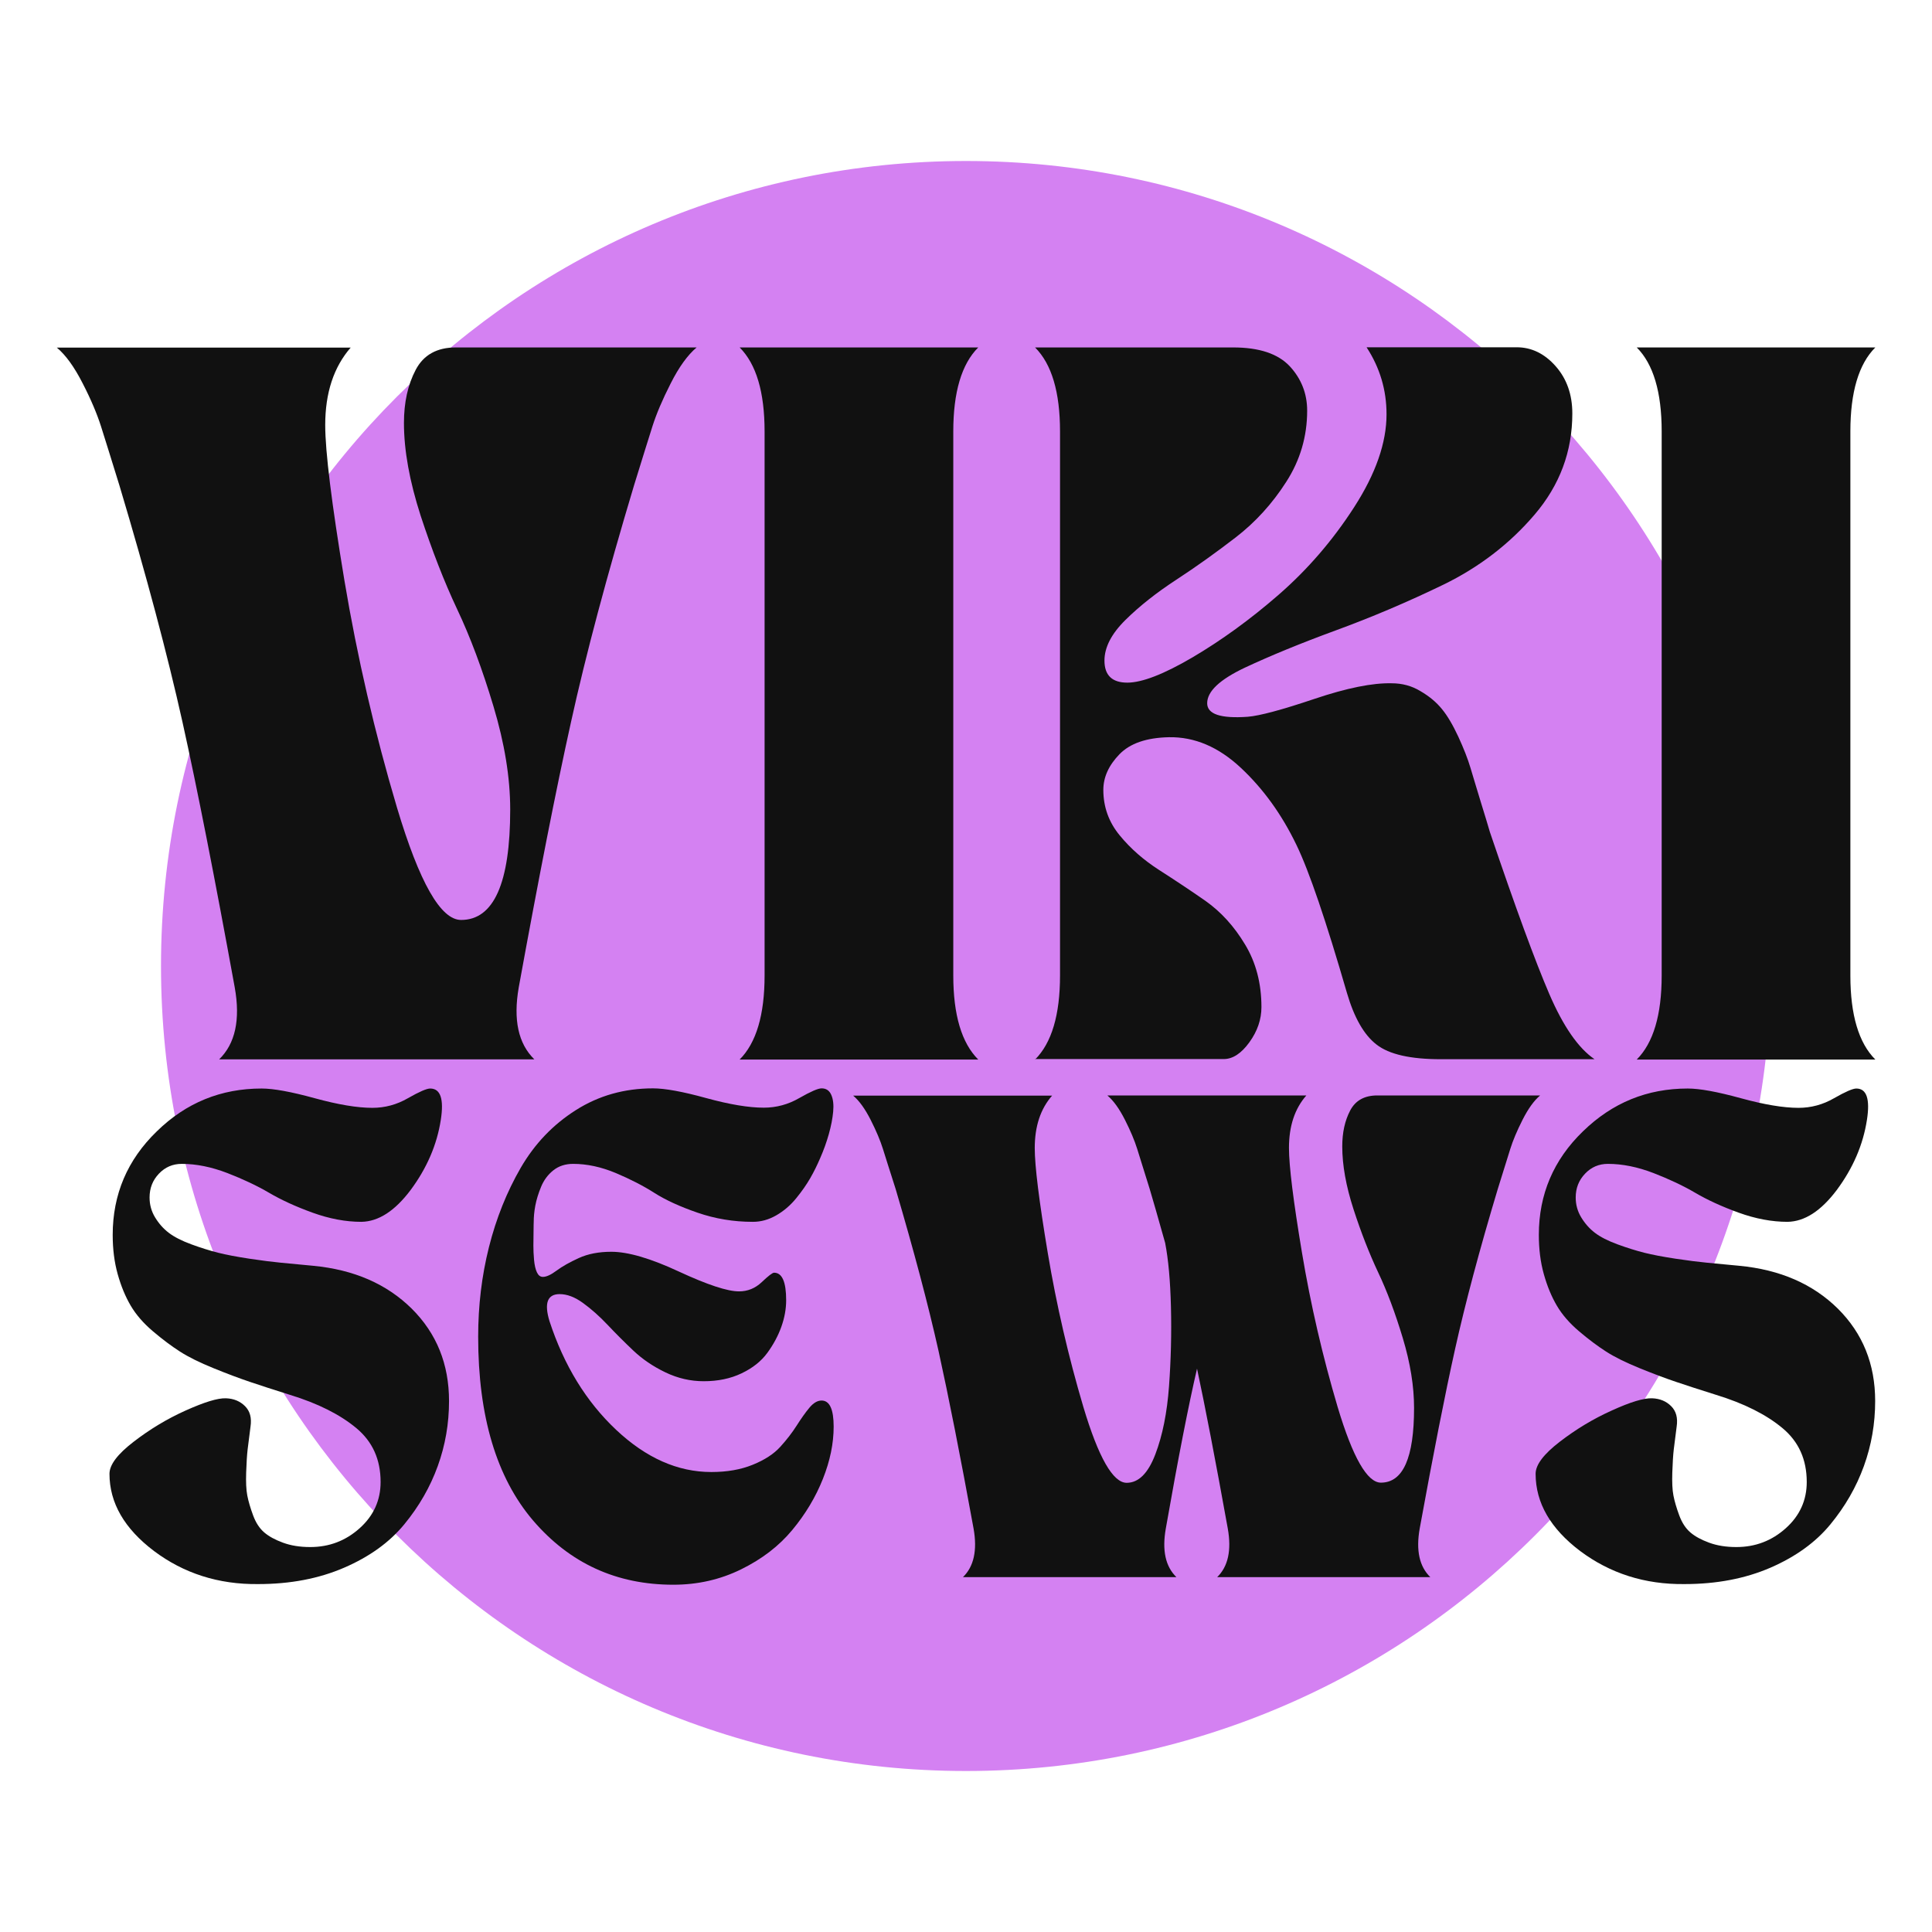
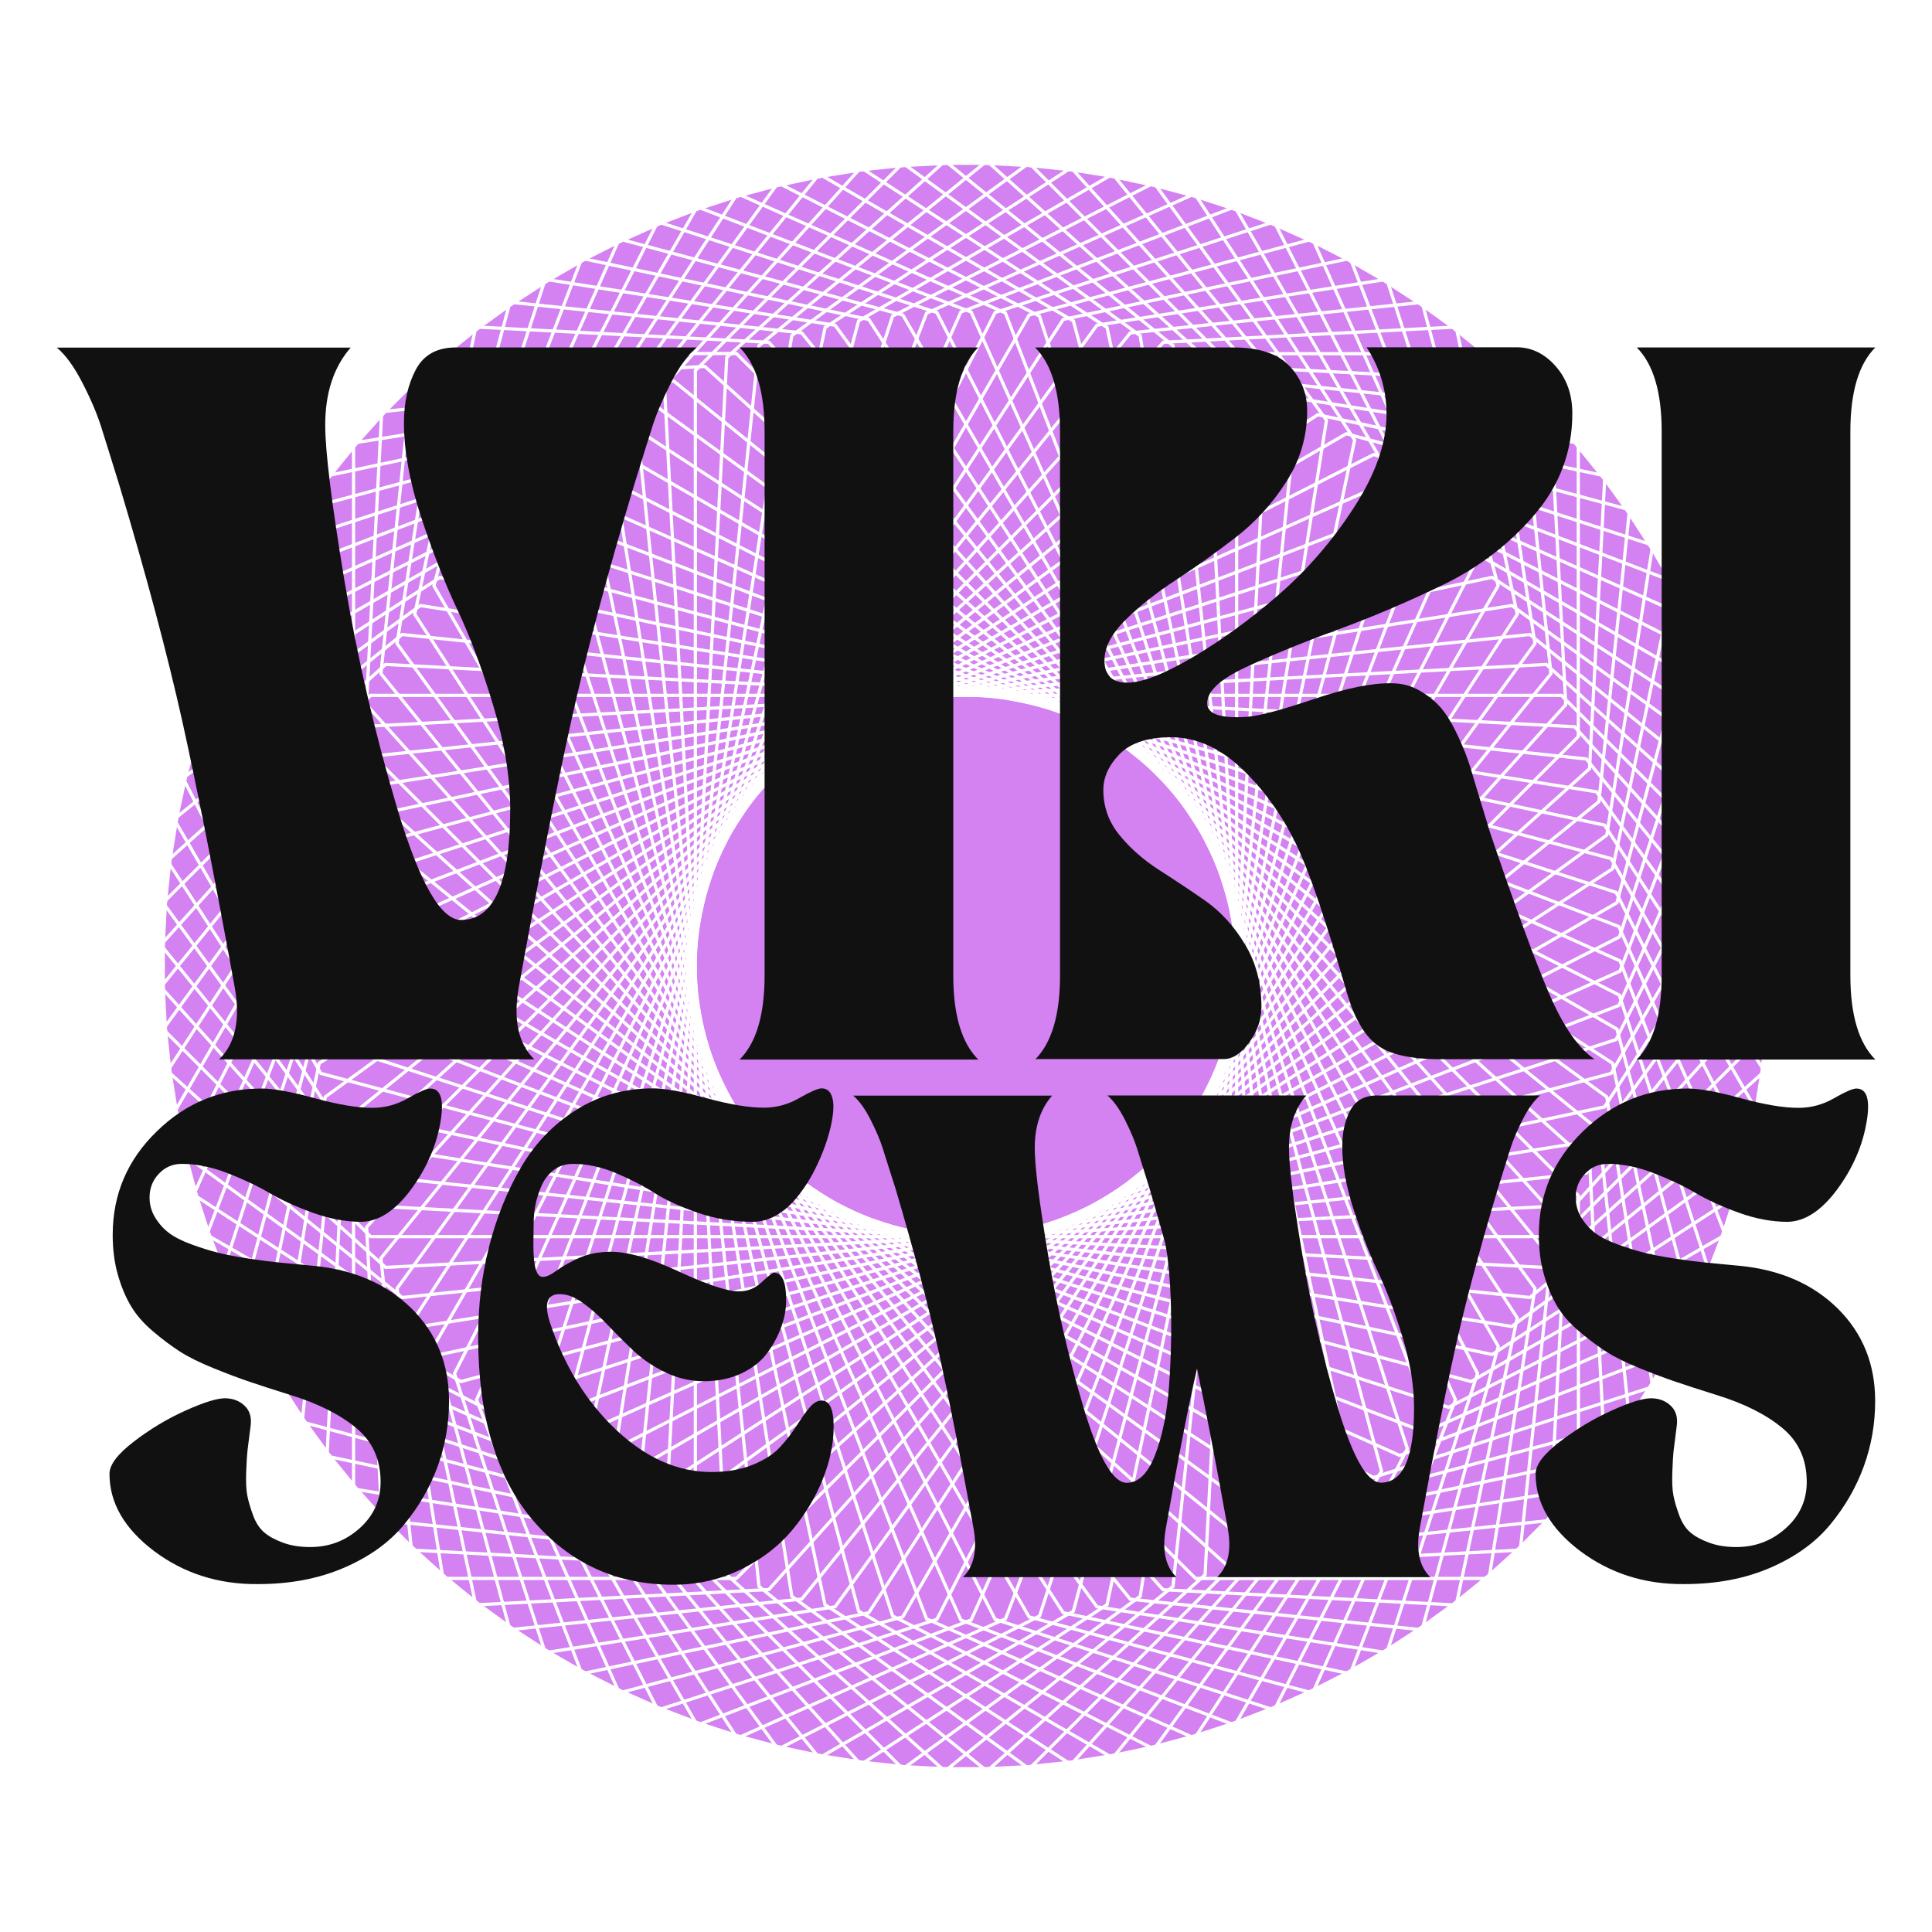
<svg xmlns="http://www.w3.org/2000/svg" version="1.1" id="Layer_1" x="0px" y="0px" viewBox="0 0 1200 1200" style="enable-background:new 0 0 1200 1200;" xml:space="preserve">
  <style type="text/css">
	.st0{fill:#FFFFFF;}
	.st1{fill:#D481F2;}
- 	.st2{fill:#111111;}
+ 	.st2{fill:none;stroke:#FFFFFF;stroke-width:2;stroke-miterlimit:10;}
+ 	.st3{fill:#111111;}
</style>
  <rect class="st0" width="1200" height="1200" />
-   <path class="st1" d="M600,1100L600,1100c-276.1,0-500-223.9-500-500v0c0-276.1,223.9-500,500-500h0c276.1,0,500,223.9,500,500v0  C1100,876.1,876.1,1100,600,1100z" />
+   <path class="st1" d="M600,1100L600,1100c-276.1,0-500-223.9-500-500l0,0c0-276.1,223.9-500,500-500l0,0c276.1,0,500,223.9,500,500  l0,0C1100,876.1,876.1,1100,600,1100z" />
  <g>
    <g>
-       <path class="st2" d="M217.9,215.8C207.3,227.9,202,244,202,264c0,16.5,4,48.7,11.9,96.4c8,47.8,18.9,94.9,32.7,141.3    c13.9,46.4,27.1,69.7,39.8,69.7c20.3,0,30.5-22.9,30.5-68.6c0-19.8-3.5-41.1-10.4-64.1c-6.9-23-14.4-43.1-22.6-60.4    c-8.1-17.2-15.6-36.6-22.6-57.9c-6.9-21.4-10.4-40.6-10.4-57.7c0-12.7,2.4-23.7,7.3-33c4.9-9.3,13.2-13.9,25-13.9h149.5    c-5.6,4.7-11,12.2-16.1,22.3c-5.2,10.2-8.9,19-11.3,26.5c-2.4,7.5-6.2,19.8-11.5,36.9c-16.8,56-29.9,105-39.1,146.8    c-9.3,41.9-20.1,96.9-32.5,165c-3.5,20.1-0.3,34.9,9.7,44.7H136.1c10-9.7,13.3-24.6,9.7-44.7c-12.4-68.1-23.2-123.1-32.5-165    C104,406.6,91,357.7,74.2,301.6c-5.3-17.1-9.1-29.4-11.5-36.9c-2.4-7.5-6.1-16.4-11.3-26.5c-5.2-10.2-10.5-17.6-16.1-22.3H217.9z" />
-       <path class="st2" d="M474.9,605.9V268c0-24.5-5.2-41.9-15.5-52.2h148.2c-10.3,10.3-15.5,27.7-15.5,52.2v337.9    c0,24.5,5.2,41.9,15.5,52.2H459.4C469.7,647.8,474.9,630.4,474.9,605.9z" />
-       <path class="st2" d="M642.9,658.1c10.3-10.3,15.5-27.7,15.5-52.2V268c0-24.5-5.2-41.9-15.5-52.2h123c16.2,0,27.9,3.9,35.2,11.7    c7.2,7.8,10.8,17,10.8,27.6c0,15.9-4.3,30.7-13,44.2c-8.7,13.6-19.2,25.1-31.4,34.5c-12.2,9.4-24.5,18.2-36.9,26.3    c-12.4,8.1-22.9,16.4-31.6,25c-8.7,8.6-13,17-13,25.2c0,9.1,4.7,13.7,14.2,13.7c9.1,0,22.6-5.2,40.5-15.7    c17.8-10.5,35.7-23.4,53.5-38.9c17.8-15.5,33.5-33.6,46.9-54.4c13.4-20.8,20.1-40,20.1-57.7c0-15-4.1-28.9-12.4-41.6h93.3    c9.1,0,17.2,3.9,24.1,11.7c6.9,7.8,10.4,17.6,10.4,29.4c0,23.6-7.8,44.5-23.4,62.8c-15.6,18.3-34.6,32.8-56.8,43.6    c-22.3,10.8-44.5,20.2-66.6,28.3c-22.1,8.1-41,15.9-56.6,23.2c-15.6,7.4-23.4,14.7-23.4,22.1c0,6.8,8.4,9.6,25.2,8.4    c7.4-0.6,21.2-4.3,41.4-11.1c20.2-6.8,36.2-10,48-9.7c6.5,0,12.5,1.6,17.9,4.9c5.5,3.2,9.9,6.9,13.3,11.1    c3.4,4.1,6.8,9.9,10.2,17.2c3.4,7.4,5.9,13.8,7.5,19.2c1.6,5.5,3.8,12.5,6.4,21.2c2.7,8.7,4.6,15,5.7,18.8    c15.9,46.9,28.2,80.4,36.9,100.6c8.7,20.2,18.1,33.7,28.1,40.5H895c-18.9,0-32.2-3-40-9.1c-7.8-6-13.9-16.7-18.4-32.1    c-13-44.8-23.4-75.5-31.4-92c-9.1-18.9-20.6-34.8-34.5-47.8c-13.9-13-28.8-19.3-44.7-19c-13.9,0.3-24.1,3.8-30.7,10.6    c-6.6,6.8-10,14.2-10,22.1c0,10.6,3.4,20.1,10.2,28.3c6.8,8.3,15,15.4,24.5,21.5s19.2,12.5,28.8,19.2c9.6,6.8,17.8,15.8,24.5,27    c6.8,11.2,10.2,24.2,10.2,38.9c0,7.7-2.5,15-7.5,21.9c-5,6.9-10.3,10.4-15.9,10.4H642.9z" />
-       <path class="st2" d="M1032.1,605.9V268c0-24.5-5.2-41.9-15.5-52.2h148.2c-10.3,10.3-15.5,27.7-15.5,52.2v337.9    c0,24.5,5.2,41.9,15.5,52.2h-148.2C1026.9,647.8,1032.1,630.4,1032.1,605.9z" />
+       <g>
+         <path class="st2" d="M639.3,1098.6h-78.6c-50.3-50.3-78.5-78.5-128.8-128.8V230.2c50.3-50.3,78.5-78.5,128.8-128.8h78.6     c50.3,50.3,78.5,78.5,128.8,128.8v739.6C717.8,1020.1,689.6,1048.3,639.3,1098.6z" />
+         <path class="st2" d="M101.4,639.3v-78.6c50.3-50.3,78.5-78.5,128.8-128.8h739.6c50.3,50.3,78.5,78.5,128.8,128.8v78.6     c-50.3,50.3-78.5,78.5-128.8,128.8H230.2C179.9,717.8,151.7,689.6,101.4,639.3z" />
+       </g>
+       <g>
+         <path class="st2" d="M716.8,1086.3l-77.6,12.3c-57.6-41.8-89.8-65.3-147.4-107.1L376.1,261.1c41.8-57.6,65.3-89.8,107.1-147.4     l77.6-12.3c57.6,41.8,89.8,65.3,147.4,107.1l115.7,730.5C782.1,996.5,758.6,1028.8,716.8,1086.3z" />
+         <path class="st2" d="M113.7,716.8l-12.3-77.6c41.8-57.6,65.3-89.8,107.1-147.4l730.5-115.7c57.6,41.8,89.8,65.3,147.4,107.1     l12.3,77.6c-41.8,57.6-65.3,89.8-107.1,147.4L261.1,823.9C203.5,782.1,171.2,758.6,113.7,716.8z" />
+       </g>
+       <g>
+         <path class="st2" d="M791.5,1062.1l-74.7,24.3c-63.4-32.3-98.9-50.4-162.4-82.7L325.8,300.3c32.3-63.4,50.4-98.9,82.7-162.4     l74.7-24.3c63.4,32.3,98.9,50.4,162.4,82.7l228.5,703.4C841.9,963.1,823.8,998.7,791.5,1062.1z" />
+         <path class="st2" d="M137.9,791.5l-24.3-74.7c32.3-63.4,50.4-98.9,82.7-162.4l703.4-228.5c63.4,32.3,98.9,50.4,162.4,82.7     l24.3,74.7c-32.3,63.4-50.4,98.9-82.7,162.4L300.3,874.2C236.9,841.9,201.3,823.8,137.9,791.5z" />
+       </g>
+       <g>
+         <path class="st2" d="M861.4,1026.4l-70,35.7c-67.7-22-105.6-34.3-173.3-56.3l-335.8-659c22-67.7,34.3-105.6,56.3-173.3l70-35.7     c67.7,22,105.6,34.3,173.3,56.3l335.8,659C895.7,920.8,883.4,958.8,861.4,1026.4z" />
+         <path class="st2" d="M173.6,861.4l-35.7-70c22-67.7,34.3-105.6,56.3-173.3l659-335.8c67.7,22,105.6,34.3,173.3,56.3l35.7,70     c-22,67.7-34.3,105.6-56.3,173.3l-659,335.8C279.2,895.7,241.2,883.4,173.6,861.4z" />
+       </g>
+       <g>
+         <path class="st2" d="M924.9,980.3l-63.6,46.2c-70.3-11.1-109.7-17.4-180-28.5L246.6,399.7c11.1-70.3,17.4-109.7,28.5-180     l63.6-46.2c70.3,11.1,109.7,17.4,180,28.5l434.7,598.3C942.2,870.6,936,910,924.9,980.3z" />
+         <path class="st2" d="M219.7,924.9l-46.2-63.6c11.1-70.3,17.4-109.7,28.5-180l598.3-434.7c70.3,11.1,109.7,17.4,180,28.5     l46.2,63.6c-11.1,70.3-17.4,109.7-28.5,180L399.7,953.4C329.4,942.2,290,936,219.7,924.9z" />
+       </g>
+       <g>
+         <path class="st2" d="M980.4,924.8l-55.6,55.6c-71.2,0-111.1,0-182.2,0L219.6,457.4c0-71.2,0-111.1,0-182.2l55.6-55.6     c71.2,0,111.1,0,182.2,0l522.9,522.9C980.4,813.7,980.4,853.6,980.4,924.8z" />
+         <path class="st2" d="M275.2,980.4l-55.6-55.6c0-71.2,0-111.1,0-182.2l522.9-522.9c71.2,0,111.1,0,182.2,0l55.6,55.6     c0,71.2,0,111.1,0,182.2L457.4,980.4C386.3,980.4,346.4,980.4,275.2,980.4z" />
+       </g>
+       <g>
+         <path class="st2" d="M1026.5,861.3l-46.2,63.6c-70.3,11.1-109.7,17.4-180,28.5L202,518.7c-11.1-70.3-17.4-109.7-28.5-180     l46.2-63.6c70.3-11.1,109.7-17.4,180-28.5L998,681.3C1009.1,751.6,1015.4,791,1026.5,861.3z" />
+         <path class="st2" d="M338.7,1026.5l-63.6-46.2c-11.1-70.3-17.4-109.7-28.5-180L681.3,202c70.3-11.1,109.7-17.4,180-28.5     l63.6,46.2c11.1,70.3,17.4,109.7,28.5,180L518.7,998C448.4,1009.1,409,1015.4,338.7,1026.5z" />
+       </g>
+       <g>
+         <path class="st2" d="M1062.1,791.4l-35.7,70c-67.7,22-105.6,34.3-173.3,56.3l-659-335.8c-22-67.7-34.3-105.6-56.3-173.3l35.7-70     c67.7-22,105.6-34.3,173.3-56.3l659,335.8C1027.8,685.7,1040.1,723.7,1062.1,791.4z" />
+         <path class="st2" d="M408.6,1062.1l-70-35.7c-22-67.7-34.3-105.6-56.3-173.3l335.8-659c67.7-22,105.6-34.3,173.3-56.3l70,35.7     c22,67.7,34.3,105.6,56.3,173.3l-335.8,659C514.3,1027.8,476.3,1040.1,408.6,1062.1z" />
+       </g>
+       <g>
+         <path class="st2" d="M1086.4,716.7l-24.3,74.7c-63.4,32.3-98.9,50.4-162.4,82.7L196.4,645.6c-32.3-63.4-50.4-98.9-82.7-162.4     l24.3-74.7c63.4-32.3,98.9-50.4,162.4-82.7l703.4,228.5C1035.9,617.8,1054.1,653.3,1086.4,716.7z" />
+         <path class="st2" d="M483.3,1086.4l-74.7-24.3c-32.3-63.4-50.4-98.9-82.7-162.4l228.5-703.4c63.4-32.3,98.9-50.4,162.4-82.7     l74.7,24.3c32.3,63.4,50.4,98.9,82.7,162.4l-228.5,703.4C582.2,1035.9,546.7,1054.1,483.3,1086.4z" />
+       </g>
+       <g>
+         <path class="st2" d="M1098.6,639.2l-12.3,77.6c-57.6,41.8-89.8,65.3-147.4,107.1L208.5,708.2c-41.8-57.6-65.3-89.8-107.1-147.4     l12.3-77.6c57.6-41.8,89.8-65.3,147.4-107.1l730.5,115.7C1033.4,549.3,1056.8,581.6,1098.6,639.2z" />
+         <path class="st2" d="M560.8,1098.6l-77.6-12.3c-41.8-57.6-65.3-89.8-107.1-147.4l115.7-730.5c57.6-41.8,89.8-65.3,147.4-107.1     l77.6,12.3c41.8,57.6,65.3,89.8,107.1,147.4L708.2,991.5C650.7,1033.4,618.4,1056.8,560.8,1098.6z" />
+       </g>
    </g>
    <g>
-       <path class="st2" d="M95.7,963.4c-18.4-13.9-27.7-29.9-27.7-48c0-5.6,5-12.2,15-19.9c10-7.7,20.7-14.2,32.3-19.4    s19.9-7.8,25.1-7.6c4.8,0.2,8.7,1.8,11.8,4.9c3.1,3.1,4.2,7.3,3.4,12.7c-0.8,6-1.4,10.7-1.8,14.2c-0.4,3.5-0.7,8.2-0.9,14.2    c-0.2,6,0,10.8,0.7,14.4s1.9,7.7,3.6,12.3c1.7,4.6,4,8.1,6.9,10.6c2.9,2.5,6.8,4.6,11.7,6.4c4.9,1.8,10.5,2.7,16.9,2.7    c11.8,0,22-3.9,30.7-11.7c8.7-7.8,13-17.4,13-28.7c0-14-5-25.1-15.1-33.5c-10.1-8.4-23.8-15.3-41.1-20.6    c-10.2-3.2-18.5-5.9-25-8.1c-6.5-2.2-14-5-22.6-8.5c-8.6-3.5-15.5-6.9-20.8-10.3c-5.3-3.4-10.9-7.6-16.8-12.6    c-5.9-5-10.5-10.3-13.8-15.9c-3.3-5.6-6-12.1-8.1-19.6c-2.1-7.5-3.1-15.6-3.1-24.4c0-25.1,9.1-46.6,27.4-64.3    c18.2-17.8,39.9-26.6,65.1-26.6c7.4,0,18.3,2,32.9,6c14.6,4,26.5,6,35.9,6c7.8,0,15.2-2,22.1-6c7-4,11.6-6,13.8-6    c6.4,0,8.6,6.5,6.6,19.4c-2.4,15.6-8.7,30.1-18.8,43.7c-9.8,13-19.9,19.5-30.5,19.7c-9.8,0-19.9-1.9-30.4-5.7    c-10.5-3.8-19.4-7.9-26.9-12.3c-7.5-4.4-16.2-8.5-26-12.3c-9.9-3.8-19.3-5.7-28.3-5.7c-5.6,0-10.3,2-14.2,6.1    c-3.9,4.1-5.8,9-5.8,14.8c0,4.4,1.1,8.5,3.4,12.3c2.3,3.8,5.1,7,8.5,9.6c3.4,2.6,8.1,5,14.1,7.2c6,2.2,11.5,3.9,16.6,5.2    s11.6,2.5,19.4,3.7c7.9,1.2,14.4,2,19.6,2.5c5.2,0.5,11.9,1.1,20,1.9c25.3,2.4,45.7,11.3,61.2,26.6c15.5,15.4,23.2,34.5,23.2,57.4    c0,14-2.3,27.4-7,40.4s-11.6,25-20.8,36.2c-9.2,11.2-21.6,20.1-37.3,26.9c-15.7,6.8-33.5,10.2-53.4,10.2    C135.7,984.2,114.1,977.2,95.7,963.4z" />
-       <path class="st2" d="M303.7,774.6c4.5-17.9,11.1-34.3,19.7-49.2c8.7-15,20.1-26.9,34.3-35.9c14.2-9,30.1-13.5,47.9-13.5    c7.4,0,18.4,2,32.9,6c14.6,4,26.5,6,35.9,6c7.8,0,15.2-2,22.1-6c7-4,11.6-6,13.8-6c2.8,0,4.8,1.3,6,4c1.2,2.7,1.6,6.2,1.2,10.5    c-0.4,4.3-1.3,8.9-2.7,13.9c-1.4,5-3.2,10-5.4,15c-1.8,4.2-3.8,8.3-6.1,12.3c-2.3,4-5.2,8.2-8.8,12.6c-3.6,4.4-7.7,7.9-12.4,10.6    c-4.7,2.7-9.5,4-14.5,4c-12,0-23.4-1.9-34.4-5.7c-11-3.8-19.9-7.9-26.8-12.3c-6.9-4.4-14.9-8.5-23.9-12.3    c-9.1-3.8-17.9-5.7-26.5-5.7c-4.8,0-8.9,1.3-12.3,4c-3.4,2.7-5.9,6.1-7.6,10.2c-1.7,4.1-2.9,8-3.6,11.7c-0.7,3.7-1,7.1-1,10.3    c0,0.2-0.1,2-0.1,5.5s-0.1,6.5-0.1,9.1s0.1,5.5,0.4,8.8c0.3,3.3,0.9,5.9,1.8,7.8c0.9,1.9,2.1,2.8,3.7,2.8c2.2,0,5-1.3,8.5-3.9    s8.1-5.2,13.8-7.8c5.7-2.6,12.4-3.9,20.2-3.9c10.4,0,24.4,4.1,42,12.3c17.7,8.2,30.1,12.3,37.3,12.3c5.4,0,10.1-1.9,14.2-5.8    c4.1-3.9,6.6-5.8,7.6-5.8c5,0,7.5,5.7,7.5,17.1c0,5.4-1,10.9-3,16.5c-2,5.6-4.9,11-8.7,16.2c-3.8,5.2-9.1,9.4-16,12.7    c-6.9,3.3-14.7,4.9-23.5,4.9c-8.2,0-16.1-1.8-23.8-5.5c-7.7-3.7-14.3-8.2-19.9-13.5c-5.6-5.3-10.9-10.6-16-16    c-5.1-5.4-10.2-9.9-15.3-13.6c-5.1-3.7-9.9-5.5-14.5-5.5c-7.6,0-9.7,5.6-6.3,16.8c9,27.5,22.8,50,41.4,67.5    c18.6,17.5,38.3,26.2,59.1,26.2c9.8,0,18.3-1.5,25.7-4.5c7.4-3,13.1-6.7,17.1-11.1c4-4.4,7.4-8.8,10.2-13.2    c2.8-4.4,5.4-8.1,7.9-11.1c2.5-3,5-4.5,7.6-4.5c5,0,7.5,5.4,7.5,16.2c0,10.4-2.2,21.2-6.7,32.5c-4.5,11.3-10.8,21.8-19,31.7    c-8.2,9.9-18.7,18-31.7,24.4c-13,6.4-27,9.6-42.2,9.6c-35.3,0-64.3-13.3-87.1-39.9c-22.7-26.6-34.1-64.7-34.1-114.1    C297,811,299.2,792.5,303.7,774.6z" />
-       <path class="st2" d="M548.4,713.6c-1.6-5.1-4.1-11.1-7.6-18c-3.5-6.9-7.1-11.9-10.9-15.1h123.6c-7.2,8.2-10.8,19-10.8,32.6    c0,11.2,2.7,32.9,8.1,65.2c5.4,32.3,12.8,64.2,22.1,95.6c9.4,31.4,18.4,47.1,26.9,47.1c7.4,0,13.3-5.9,17.8-17.7    c4.5-11.8,7.3-25.9,8.5-42.3c1.2-16.5,1.6-32.8,1.2-49.1c-0.4-16.3-1.6-29.6-3.6-39.9c-4.6-16.4-7.8-27.5-9.6-33.5    c-3.6-11.6-6.2-19.9-7.8-25c-1.6-5.1-4.1-11.1-7.6-18c-3.5-6.9-7.1-11.9-10.9-15.1h123.6c-7.2,8.2-10.8,19-10.8,32.6    c0,11.2,2.7,32.9,8.1,65.2c5.4,32.3,12.8,64.2,22.1,95.6c9.4,31.4,18.4,47.1,26.9,47.1c13.8,0,20.6-15.5,20.6-46.4    c0-13.4-2.3-27.8-7-43.4c-4.7-15.6-9.8-29.2-15.3-40.8c-5.5-11.7-10.6-24.7-15.3-39.2c-4.7-14.5-7-27.5-7-39    c0-8.6,1.6-16,4.9-22.3c3.3-6.3,8.9-9.4,16.9-9.4h101.1c-3.8,3.2-7.4,8.2-10.9,15.1c-3.5,6.9-6,12.9-7.6,18    c-1.6,5.1-4.2,13.4-7.8,25c-11.4,37.9-20.2,71-26.5,99.3c-6.3,28.3-13.6,65.5-22,111.6c-2.4,13.6-0.2,23.6,6.6,30.2H756    c6.8-6.6,9-16.7,6.6-30.2c-7.8-43.3-14.2-76.4-19.1-99.3c-5.2,22.3-11.7,55.4-19.4,99.3c-2.4,13.6-0.2,23.6,6.6,30.2H598.1    c6.8-6.6,9-16.7,6.6-30.2c-8.2-45.1-15.5-81.9-21.8-110.5c-6.4-28.6-15.3-62.1-26.6-100.4C552.6,727,550,718.7,548.4,713.6z" />
-       <path class="st2" d="M981.5,963.4c-18.4-13.9-27.7-29.9-27.7-48c0-5.6,5-12.2,15-19.9c10-7.7,20.7-14.2,32.3-19.4    c11.6-5.3,19.9-7.8,25.1-7.6c4.8,0.2,8.7,1.8,11.8,4.9c3.1,3.1,4.2,7.3,3.4,12.7c-0.8,6-1.4,10.7-1.8,14.2    c-0.4,3.5-0.7,8.2-0.9,14.2c-0.2,6,0,10.8,0.7,14.4s1.9,7.7,3.6,12.3s4,8.1,6.9,10.6c2.9,2.5,6.8,4.6,11.7,6.4    c4.9,1.8,10.5,2.7,16.9,2.7c11.8,0,22-3.9,30.7-11.7c8.7-7.8,13-17.4,13-28.7c0-14-5-25.1-15.1-33.5    c-10.1-8.4-23.8-15.3-41.1-20.6c-10.2-3.2-18.5-5.9-25-8.1c-6.5-2.2-14-5-22.6-8.5c-8.6-3.5-15.5-6.9-20.8-10.3    c-5.3-3.4-10.9-7.6-16.8-12.6c-5.9-5-10.5-10.3-13.8-15.9c-3.3-5.6-6-12.1-8.1-19.6c-2.1-7.5-3.1-15.6-3.1-24.4    c0-25.1,9.1-46.6,27.4-64.3c18.3-17.8,39.9-26.6,65.1-26.6c7.4,0,18.3,2,32.9,6c14.6,4,26.5,6,35.9,6c7.8,0,15.2-2,22.1-6    c7-4,11.6-6,13.8-6c6.4,0,8.6,6.5,6.6,19.4c-2.4,15.6-8.7,30.1-18.8,43.7c-9.8,13-19.9,19.5-30.5,19.7c-9.8,0-19.9-1.9-30.4-5.7    c-10.5-3.8-19.4-7.9-26.9-12.3c-7.5-4.4-16.2-8.5-26-12.3c-9.9-3.8-19.3-5.7-28.3-5.7c-5.6,0-10.3,2-14.2,6.1    c-3.9,4.1-5.8,9-5.8,14.8c0,4.4,1.1,8.5,3.4,12.3c2.3,3.8,5.1,7,8.5,9.6c3.4,2.6,8.1,5,14.1,7.2c6,2.2,11.5,3.9,16.6,5.2    c5.1,1.3,11.6,2.5,19.4,3.7c7.9,1.2,14.4,2,19.6,2.5c5.2,0.5,11.9,1.1,20,1.9c25.3,2.4,45.7,11.3,61.2,26.6    c15.5,15.4,23.2,34.5,23.2,57.4c0,14-2.3,27.4-7,40.4c-4.7,13-11.6,25-20.8,36.2c-9.2,11.2-21.6,20.1-37.2,26.9    c-15.7,6.8-33.5,10.2-53.4,10.2C1021.5,984.2,1000,977.2,981.5,963.4z" />
+       <g>
+         <path class="st2" d="M665.3,1095.9l-78.5,4.1c-52.9-47.6-82.5-74.3-135.4-121.9l-38.7-738.5c47.6-52.9,74.3-82.5,121.9-135.4     l78.5-4.1c52.9,47.6,82.5,74.3,135.4,121.9l38.7,738.5C739.6,1013.4,713,1043,665.3,1095.9z" />
+         <path class="st2" d="M104.1,665.3l-4.1-78.5c47.6-52.9,74.3-82.5,121.9-135.4l738.5-38.7c52.9,47.6,82.5,74.3,135.4,121.9     l4.1,78.5c-47.6,52.9-74.3,82.5-121.9,135.4l-738.5,38.7C186.6,739.6,157,713,104.1,665.3z" />
+       </g>
+       <g>
+         <path class="st2" d="M742.1,1079.6l-76.9,16.3c-59.7-38.8-93.1-60.5-152.8-99.2L358.7,273.3c38.8-59.7,60.5-93.1,99.2-152.8     l76.9-16.3c59.7,38.8,93.1,60.5,152.8,99.2l153.8,723.4C802.6,986.4,780.9,1019.9,742.1,1079.6z" />
+         <path class="st2" d="M120.4,742.1l-16.3-76.9c38.8-59.7,60.5-93.1,99.2-152.8l723.4-153.8c59.7,38.8,93.1,60.5,152.8,99.2     l16.3,76.9c-38.8,59.7-60.5,93.1-99.2,152.8L273.3,841.3C213.6,802.6,180.1,780.9,120.4,742.1z" />
+       </g>
+       <g>
+         <path class="st2" d="M815.4,1051.4l-73.4,28.2c-65-28.9-101.5-45.2-166.5-74.1L310.5,315c28.9-65,45.2-101.5,74.1-166.5     l73.4-28.2c65,28.9,101.5,45.2,166.5,74.1l265,690.4C860.5,950,844.3,986.4,815.4,1051.4z" />
+         <path class="st2" d="M148.6,815.4L120.4,742c28.9-65,45.2-101.5,74.1-166.5l690.4-265c65,28.9,101.5,45.2,166.5,74.1l28.2,73.4     c-28.9,65-45.2,101.5-74.1,166.5L315,889.5C250,860.5,213.6,844.3,148.6,815.4z" />
+       </g>
+       <g>
+         <path class="st2" d="M883.3,1012.2l-68.1,39.3c-68.7-18.4-107.3-28.7-176-47.2L269.5,363.8c18.4-68.7,28.7-107.3,47.2-176     l68.1-39.3c68.7,18.4,107.3,28.7,176,47.2l369.8,640.5C912.1,904.9,901.8,943.4,883.3,1012.2z" />
+         <path class="st2" d="M187.8,883.3l-39.3-68.1c18.4-68.7,28.7-107.3,47.2-176l640.5-369.8c68.7,18.4,107.3,28.7,176,47.2     l39.3,68.1c-18.4,68.7-28.7,107.3-47.2,176L363.8,930.5C295.1,912.1,256.6,901.8,187.8,883.3z" />
+       </g>
+       <g>
+         <path class="st2" d="M944.3,962.8l-61.1,49.5c-70.8-7.4-110.4-11.6-181.2-19L236.6,418.4c7.4-70.8,11.6-110.4,19-181.2l61.1-49.5     c70.8,7.4,110.4,11.6,181.2,19l465.4,574.7C955.9,852.3,951.8,892,944.3,962.8z" />
+         <path class="st2" d="M237.2,944.3l-49.5-61.1c7.4-70.8,11.6-110.4,19-181.2l574.7-465.4c70.8,7.4,110.4,11.6,181.2,19l49.5,61.1     c-7.4,70.8-11.6,110.4-19,181.2L418.4,963.4C347.7,955.9,308,951.8,237.2,944.3z" />
+       </g>
+       <g>
+         <path class="st2" d="M996.8,904.4l-52.6,58.4c-71.1,3.7-110.9,5.8-182,9.5L212.7,477.5c-3.7-71.1-5.8-110.9-9.5-182l52.6-58.4     c71.1-3.7,110.9-5.8,182-9.5l549.6,494.9C991,793.5,993.1,833.4,996.8,904.4z" />
+         <path class="st2" d="M295.6,996.8l-58.4-52.6c-3.7-71.1-5.8-110.9-9.5-182l494.9-549.6c71.1-3.7,110.9-5.8,182-9.5l58.4,52.6     c3.7,71.1,5.8,110.9,9.5,182L477.5,987.3C406.5,991,366.6,993.1,295.6,996.8z" />
+       </g>
+       <g>
+         <path class="st2" d="M1039.6,838.6l-42.8,65.9c-69.6,14.8-108.6,23.1-178.2,37.9L198.3,539.6C183.5,470,175.2,431,160.4,361.4     l42.8-65.9c69.6-14.8,108.6-23.1,178.2-37.9l620.2,402.8C1016.5,730,1024.8,769,1039.6,838.6z" />
+         <path class="st2" d="M361.4,1039.6l-65.9-42.8c-14.8-69.6-23.1-108.6-37.9-178.2l402.8-620.2c69.6-14.8,108.6-23.1,178.2-37.9     l65.9,42.8c14.8,69.6,23.1,108.6,37.9,178.2l-402.8,620.2C470,1016.5,431,1024.8,361.4,1039.6z" />
+       </g>
+       <g>
+         <path class="st2" d="M1071.5,766.9l-32,71.8c-66.4,25.5-103.7,39.8-170.1,65.3L193.8,603.2c-25.5-66.4-39.8-103.7-65.3-170.1     l32-71.8c66.4-25.5,103.7-39.8,170.1-65.3l675.6,300.8C1031.7,663.2,1046,700.5,1071.5,766.9z" />
+         <path class="st2" d="M433.1,1071.5l-71.8-32c-25.5-66.4-39.8-103.7-65.3-170.1l300.8-675.6c66.4-25.5,103.7-39.8,170.1-65.3     l71.8,32c25.5,66.4,39.8,103.7,65.3,170.1l-300.8,675.6C536.8,1031.7,499.5,1046,433.1,1071.5z" />
+       </g>
+       <g>
+         <path class="st2" d="M1091.8,691.1l-20.3,75.9c-61.6,35.6-96.2,55.5-157.8,91.1L199.3,666.7c-35.6-61.6-55.5-96.2-91.1-157.8     l20.3-75.9c61.6-35.6,96.2-55.5,157.8-91.1l714.4,191.4C1036.3,594.9,1056.2,629.5,1091.8,691.1z" />
+         <path class="st2" d="M508.9,1091.8l-75.9-20.3c-35.6-61.6-55.5-96.2-91.1-157.8l191.4-714.4c61.6-35.6,96.2-55.5,157.8-91.1     l75.9,20.3c35.6,61.6,55.5,96.2,91.1,157.8l-191.4,714.4C605.1,1036.3,570.5,1056.2,508.9,1091.8z" />
+       </g>
+       <g>
+         <path class="st2" d="M1100,613l-8.2,78.2c-55.3,44.8-86.3,69.9-141.6,114.7l-735.5-77.3C169.9,673.3,144.8,642.3,100,587     l8.2-78.2c55.3-44.8,86.3-69.9,141.6-114.7l735.5,77.3C1030.1,526.7,1055.2,557.7,1100,613z" />
+         <path class="st2" d="M587,1100l-78.2-8.2c-44.8-55.3-69.9-86.3-114.7-141.6l77.3-735.5c55.3-44.8,86.3-69.9,141.6-114.7l78.2,8.2     c44.8,55.3,69.9,86.3,114.7,141.6l-77.3,735.5C673.3,1030.1,642.3,1055.2,587,1100z" />
+       </g>
+     </g>
+     <g>
+       <g>
+         <path class="st2" d="M691.2,1091.8L613,1100c-55.3-44.8-86.3-69.9-141.6-114.7l-77.3-735.5c44.8-55.3,69.9-86.3,114.7-141.6     L587,100c55.3,44.8,86.3,69.9,141.6,114.7l77.3,735.5C761.1,1005.5,736,1036.5,691.2,1091.8z" />
+         <path class="st2" d="M108.2,691.2L100,613c44.8-55.3,69.9-86.3,114.7-141.6l735.5-77.3c55.3,44.8,86.3,69.9,141.6,114.7l8.2,78.2     c-44.8,55.3-69.9,86.3-114.7,141.6l-735.5,77.3C194.5,761.1,163.5,736,108.2,691.2z" />
+       </g>
+       <g>
+         <path class="st2" d="M767,1071.5l-75.9,20.3c-61.6-35.6-96.2-55.5-157.8-91.1L341.9,286.3c35.6-61.6,55.5-96.2,91.1-157.8     l75.9-20.3c61.6,35.6,96.2,55.5,157.8,91.1l191.4,714.4C822.5,975.3,802.6,1009.8,767,1071.5z" />
+         <path class="st2" d="M128.5,767l-20.3-75.9c35.6-61.6,55.5-96.2,91.1-157.8l714.4-191.4c61.6,35.6,96.2,55.5,157.8,91.1     l20.3,75.9c-35.6,61.6-55.5,96.2-91.1,157.8L286.3,858.1C224.7,822.5,190.2,802.6,128.5,767z" />
+       </g>
+       <g>
+         <path class="st2" d="M838.7,1039.5l-71.8,32c-66.4-25.5-103.7-39.8-170.1-65.3L296,330.6c25.5-66.4,39.8-103.7,65.3-170.1     l71.8-32c66.4,25.5,103.7,39.8,170.1,65.3L904,869.4C878.5,935.9,864.2,973.1,838.7,1039.5z" />
+         <path class="st2" d="M160.5,838.7l-32-71.8c25.5-66.4,39.8-103.7,65.3-170.1L869.4,296c66.4,25.5,103.7,39.8,170.1,65.3l32,71.8     c-25.5,66.4-39.8,103.7-65.3,170.1L330.6,904C264.1,878.5,226.9,864.2,160.5,838.7z" />
+       </g>
+       <g>
+         <path class="st2" d="M904.5,996.8l-65.9,42.8c-69.6-14.8-108.6-23.1-178.2-37.9L257.6,381.5c14.8-69.6,23.1-108.6,37.9-178.2     l65.9-42.8c69.6,14.8,108.6,23.1,178.2,37.9l402.8,620.2C927.6,888.2,919.3,927.2,904.5,996.8z" />
+         <path class="st2" d="M203.2,904.5l-42.8-65.9c14.8-69.6,23.1-108.6,37.9-178.2l620.2-402.8c69.6,14.8,108.6,23.1,178.2,37.9     l42.8,65.9c-14.8,69.6-23.1,108.6-37.9,178.2L381.5,942.4C311.8,927.6,272.8,919.3,203.2,904.5z" />
+       </g>
+       <g>
+         <path class="st2" d="M962.8,944.3l-58.4,52.6c-71.1-3.7-110.9-5.8-182-9.5L227.6,437.7c3.7-71.1,5.8-110.9,9.5-182l58.4-52.6     c71.1,3.7,110.9,5.8,182,9.5l494.9,549.6C968.7,833.4,966.6,873.2,962.8,944.3z" />
+         <path class="st2" d="M255.7,962.8l-52.6-58.4c3.7-71.1,5.8-110.9,9.5-182l549.6-494.9c71.1,3.7,110.9,5.8,182,9.5l52.6,58.4     c-3.7,71.1-5.8,110.9-9.5,182L437.7,972.4C366.6,968.7,326.8,966.6,255.7,962.8z" />
+       </g>
+       <g>
+         <path class="st2" d="M1012.2,883.3l-49.5,61.1c-70.8,7.4-110.4,11.6-181.2,19L206.8,498c-7.4-70.8-11.6-110.4-19-181.2l49.5-61.1     c70.8-7.4,110.4-11.6,181.2-19L993.2,702C1000.6,772.8,1004.8,812.5,1012.2,883.3z" />
+         <path class="st2" d="M316.7,1012.2l-61.1-49.5c-7.4-70.8-11.6-110.4-19-181.2L702,206.8c70.8-7.4,110.4-11.6,181.2-19l61.1,49.5     c7.4,70.8,11.6,110.4,19,181.2L498,993.2C427.2,1000.6,387.5,1004.8,316.7,1012.2z" />
+       </g>
+       <g>
+         <path class="st2" d="M1051.5,815.3l-39.3,68.1c-68.7,18.4-107.3,28.7-176,47.2L195.7,560.7c-18.4-68.7-28.7-107.3-47.2-176     l39.3-68.1c68.7-18.4,107.3-28.7,176-47.2l640.5,369.8C1022.7,708,1033.1,746.5,1051.5,815.3z" />
+         <path class="st2" d="M384.7,1051.5l-68.1-39.3c-18.4-68.7-28.7-107.3-47.2-176l369.8-640.5c68.7-18.4,107.3-28.7,176-47.2     l68.1,39.3c18.4,68.7,28.7,107.3,47.2,176l-369.8,640.5C492,1022.7,453.5,1033.1,384.7,1051.5z" />
+       </g>
+       <g>
+         <path class="st2" d="M1079.6,742l-28.2,73.4c-65,28.9-101.5,45.2-166.5,74.1l-690.4-265c-28.9-65-45.2-101.5-74.1-166.5     l28.2-73.4c65-28.9,101.5-45.2,166.5-74.1l690.4,265C1034.4,640.6,1050.6,677,1079.6,742z" />
+         <path class="st2" d="M458,1079.6l-73.4-28.2c-28.9-65-45.2-101.5-74.1-166.5l265-690.4c65-28.9,101.5-45.2,166.5-74.1l73.4,28.2     c28.9,65,45.2,101.5,74.1,166.5l-265,690.4C559.4,1034.4,523,1050.6,458,1079.6z" />
+       </g>
+       <g>
+         <path class="st2" d="M1095.9,665.2l-16.3,76.9c-59.7,38.8-93.1,60.5-152.8,99.2L203.3,687.6c-38.8-59.7-60.5-93.1-99.2-152.8     l16.3-76.9c59.7-38.8,93.1-60.5,152.8-99.2l723.4,153.8C1035.4,572.1,1057.1,605.6,1095.9,665.2z" />
+         <path class="st2" d="M534.8,1095.9l-76.9-16.3c-38.8-59.7-60.5-93.1-99.2-152.8l153.8-723.4c59.7-38.8,93.1-60.5,152.8-99.2     l76.9,16.3c38.8,59.7,60.5,93.1,99.2,152.8L687.6,996.7C627.9,1035.4,594.4,1057.1,534.8,1095.9z" />
+       </g>
+       <g>
+         <path class="st2" d="M1100,586.9l-4.1,78.5c-52.9,47.6-82.5,74.3-135.4,121.9l-738.5-38.7C174.3,695.7,147.6,666,100,613.1     l4.1-78.5c52.9-47.6,82.5-74.3,135.4-121.9l738.5,38.7C1025.7,504.3,1052.4,534,1100,586.9z" />
+         <path class="st2" d="M613.1,1100l-78.5-4.1c-47.6-52.9-74.3-82.5-121.9-135.4l38.7-738.5c52.9-47.6,82.5-74.3,135.4-121.9     l78.5,4.1c47.6,52.9,74.3,82.5,121.9,135.4l-38.7,738.5C695.7,1025.7,666,1052.4,613.1,1100z" />
+       </g>
+     </g>
+   </g>
+   <g>
+     <g>
+       <path class="st3" d="M217.9,215.8C207.3,227.9,202,244,202,264c0,16.5,4,48.7,11.9,96.4c8,47.8,18.9,94.9,32.7,141.3    c13.9,46.4,27.1,69.7,39.8,69.7c20.3,0,30.5-22.9,30.5-68.6c0-19.8-3.5-41.1-10.4-64.1s-14.4-43.1-22.6-60.4    c-8.1-17.2-15.6-36.6-22.6-57.9c-6.9-21.4-10.4-40.6-10.4-57.7c0-12.7,2.4-23.7,7.3-33s13.2-13.9,25-13.9h149.5    c-5.6,4.7-11,12.2-16.1,22.3c-5.2,10.2-8.9,19-11.3,26.5s-6.2,19.8-11.5,36.9c-16.8,56-29.9,105-39.1,146.8    c-9.3,41.9-20.1,96.9-32.5,165c-3.5,20.1-0.3,34.9,9.7,44.7H136.1c10-9.7,13.3-24.6,9.7-44.7c-12.4-68.1-23.2-123.1-32.5-165    C104,406.6,91,357.7,74.2,301.6c-5.3-17.1-9.1-29.4-11.5-36.9s-6.1-16.4-11.3-26.5c-5.2-10.2-10.5-17.6-16.1-22.3h182.6V215.8z" />
+       <path class="st3" d="M474.9,605.9V268c0-24.5-5.2-41.9-15.5-52.2h148.2c-10.3,10.3-15.5,27.7-15.5,52.2v337.9    c0,24.5,5.2,41.9,15.5,52.2H459.4C469.7,647.8,474.9,630.4,474.9,605.9z" />
+       <path class="st3" d="M642.9,658.1c10.3-10.3,15.5-27.7,15.5-52.2V268c0-24.5-5.2-41.9-15.5-52.2h123c16.2,0,27.9,3.9,35.2,11.7    c7.2,7.8,10.8,17,10.8,27.6c0,15.9-4.3,30.7-13,44.2c-8.7,13.6-19.2,25.1-31.4,34.5S743,352,730.6,360.1    c-12.4,8.1-22.9,16.4-31.6,25c-8.7,8.6-13,17-13,25.2c0,9.1,4.7,13.7,14.2,13.7c9.1,0,22.6-5.2,40.5-15.7    c17.8-10.5,35.7-23.4,53.5-38.9s33.5-33.6,46.9-54.4s20.1-40,20.1-57.7c0-15-4.1-28.9-12.4-41.6h93.3c9.1,0,17.2,3.9,24.1,11.7    c6.9,7.8,10.4,17.6,10.4,29.4c0,23.6-7.8,44.5-23.4,62.8c-15.6,18.3-34.6,32.8-56.8,43.6c-22.3,10.8-44.5,20.2-66.6,28.3    c-22.1,8.1-41,15.9-56.6,23.2c-15.6,7.4-23.4,14.7-23.4,22.1c0,6.8,8.4,9.6,25.2,8.4c7.4-0.6,21.2-4.3,41.4-11.1    c20.2-6.8,36.2-10,48-9.7c6.5,0,12.5,1.6,17.9,4.9c5.5,3.2,9.9,6.9,13.3,11.1c3.4,4.1,6.8,9.9,10.2,17.2    c3.4,7.4,5.9,13.8,7.5,19.2c1.6,5.5,3.8,12.5,6.4,21.2c2.7,8.7,4.6,15,5.7,18.8c15.9,46.9,28.2,80.4,36.9,100.6    c8.7,20.2,18.1,33.7,28.1,40.5H895c-18.9,0-32.2-3-40-9.1c-7.8-6-13.9-16.7-18.4-32.1c-13-44.8-23.4-75.5-31.4-92    c-9.1-18.9-20.6-34.8-34.5-47.8s-28.8-19.3-44.7-19c-13.9,0.3-24.1,3.8-30.7,10.6c-6.6,6.8-10,14.2-10,22.1    c0,10.6,3.4,20.1,10.2,28.3c6.8,8.3,15,15.4,24.5,21.5s19.2,12.5,28.8,19.2c9.6,6.8,17.8,15.8,24.5,27    c6.8,11.2,10.2,24.2,10.2,38.9c0,7.7-2.5,15-7.5,21.9s-10.3,10.4-15.9,10.4H642.9V658.1z" />
+       <path class="st3" d="M1032.1,605.9V268c0-24.5-5.2-41.9-15.5-52.2h148.2c-10.3,10.3-15.5,27.7-15.5,52.2v337.9    c0,24.5,5.2,41.9,15.5,52.2h-148.2C1026.9,647.8,1032.1,630.4,1032.1,605.9z" />
+     </g>
+     <g>
+       <path class="st3" d="M95.7,963.4c-18.4-13.9-27.7-29.9-27.7-48c0-5.6,5-12.2,15-19.9s20.7-14.2,32.3-19.4s19.9-7.8,25.1-7.6    c4.8,0.2,8.7,1.8,11.8,4.9c3.1,3.1,4.2,7.3,3.4,12.7c-0.8,6-1.4,10.7-1.8,14.2c-0.4,3.5-0.7,8.2-0.9,14.2s0,10.8,0.7,14.4    s1.9,7.7,3.6,12.3c1.7,4.6,4,8.1,6.9,10.6s6.8,4.6,11.7,6.4c4.9,1.8,10.5,2.7,16.9,2.7c11.8,0,22-3.9,30.7-11.7s13-17.4,13-28.7    c0-14-5-25.1-15.1-33.5s-23.8-15.3-41.1-20.6c-10.2-3.2-18.5-5.9-25-8.1c-6.5-2.2-14-5-22.6-8.5s-15.5-6.9-20.8-10.3    c-5.3-3.4-10.9-7.6-16.8-12.6S84.5,816.6,81.2,811c-3.3-5.6-6-12.1-8.1-19.6S70,775.8,70,767c0-25.1,9.1-46.6,27.4-64.3    c18.2-17.8,39.9-26.6,65.1-26.6c7.4,0,18.3,2,32.9,6c14.6,4,26.5,6,35.9,6c7.8,0,15.2-2,22.1-6c7-4,11.6-6,13.8-6    c6.4,0,8.6,6.5,6.6,19.4c-2.4,15.6-8.7,30.1-18.8,43.7c-9.8,13-19.9,19.5-30.5,19.7c-9.8,0-19.9-1.9-30.4-5.7s-19.4-7.9-26.9-12.3    c-7.5-4.4-16.2-8.5-26-12.3c-9.9-3.8-19.3-5.7-28.3-5.7c-5.6,0-10.3,2-14.2,6.1c-3.9,4.1-5.8,9-5.8,14.8c0,4.4,1.1,8.5,3.4,12.3    s5.1,7,8.5,9.6s8.1,5,14.1,7.2s11.5,3.9,16.6,5.2s11.6,2.5,19.4,3.7c7.9,1.2,14.4,2,19.6,2.5c5.2,0.5,11.9,1.1,20,1.9    c25.3,2.4,45.7,11.3,61.2,26.6c15.5,15.4,23.2,34.5,23.2,57.4c0,14-2.3,27.4-7,40.4s-11.6,25-20.8,36.2s-21.6,20.1-37.3,26.9    c-15.7,6.8-33.5,10.2-53.4,10.2C135.7,984.2,114.1,977.2,95.7,963.4z" />
+       <path class="st3" d="M303.7,774.6c4.5-17.9,11.1-34.3,19.7-49.2c8.7-15,20.1-26.9,34.3-35.9c14.2-9,30.1-13.5,47.9-13.5    c7.4,0,18.4,2,32.9,6c14.6,4,26.5,6,35.9,6c7.8,0,15.2-2,22.1-6c7-4,11.6-6,13.8-6c2.8,0,4.8,1.3,6,4s1.6,6.2,1.2,10.5    c-0.4,4.3-1.3,8.9-2.7,13.9s-3.2,10-5.4,15c-1.8,4.2-3.8,8.3-6.1,12.3c-2.3,4-5.2,8.2-8.8,12.6c-3.6,4.4-7.7,7.9-12.4,10.6    c-4.7,2.7-9.5,4-14.5,4c-12,0-23.4-1.9-34.4-5.7s-19.9-7.9-26.8-12.3c-6.9-4.4-14.9-8.5-23.9-12.3c-9.1-3.8-17.9-5.7-26.5-5.7    c-4.8,0-8.9,1.3-12.3,4s-5.9,6.1-7.6,10.2c-1.7,4.1-2.9,8-3.6,11.7s-1,7.1-1,10.3c0,0.2-0.1,2-0.1,5.5s-0.1,6.5-0.1,9.1    s0.1,5.5,0.4,8.8s0.9,5.9,1.8,7.8c0.9,1.9,2.1,2.8,3.7,2.8c2.2,0,5-1.3,8.5-3.9s8.1-5.2,13.8-7.8c5.7-2.6,12.4-3.9,20.2-3.9    c10.4,0,24.4,4.1,42,12.3c17.7,8.2,30.1,12.3,37.3,12.3c5.4,0,10.1-1.9,14.2-5.8c4.1-3.9,6.6-5.8,7.6-5.8c5,0,7.5,5.7,7.5,17.1    c0,5.4-1,10.9-3,16.5s-4.9,11-8.7,16.2c-3.8,5.2-9.1,9.4-16,12.7s-14.7,4.9-23.5,4.9c-8.2,0-16.1-1.8-23.8-5.5    c-7.7-3.7-14.3-8.2-19.9-13.5s-10.9-10.6-16-16s-10.2-9.9-15.3-13.6c-5.1-3.7-9.9-5.5-14.5-5.5c-7.6,0-9.7,5.6-6.3,16.8    c9,27.5,22.8,50,41.4,67.5s38.3,26.2,59.1,26.2c9.8,0,18.3-1.5,25.7-4.5c7.4-3,13.1-6.7,17.1-11.1c4-4.4,7.4-8.8,10.2-13.2    c2.8-4.4,5.4-8.1,7.9-11.1s5-4.5,7.6-4.5c5,0,7.5,5.4,7.5,16.2c0,10.4-2.2,21.2-6.7,32.5s-10.8,21.8-19,31.7s-18.7,18-31.7,24.4    s-27,9.6-42.2,9.6c-35.3,0-64.3-13.3-87.1-39.9c-22.7-26.6-34.1-64.7-34.1-114.1C297,811,299.2,792.5,303.7,774.6z" />
+       <path class="st3" d="M548.4,713.6c-1.6-5.1-4.1-11.1-7.6-18s-7.1-11.9-10.9-15.1h123.6c-7.2,8.2-10.8,19-10.8,32.6    c0,11.2,2.7,32.9,8.1,65.2c5.4,32.3,12.8,64.2,22.1,95.6c9.4,31.4,18.4,47.1,26.9,47.1c7.4,0,13.3-5.9,17.8-17.7    s7.3-25.9,8.5-42.3c1.2-16.5,1.6-32.8,1.2-49.1c-0.4-16.3-1.6-29.6-3.6-39.9c-4.6-16.4-7.8-27.5-9.6-33.5    c-3.6-11.6-6.2-19.9-7.8-25s-4.1-11.1-7.6-18s-7.1-11.9-10.9-15.1h123.6c-7.2,8.2-10.8,19-10.8,32.6c0,11.2,2.7,32.9,8.1,65.2    c5.4,32.3,12.8,64.2,22.1,95.6c9.4,31.4,18.4,47.1,26.9,47.1c13.8,0,20.6-15.5,20.6-46.4c0-13.4-2.3-27.8-7-43.4    c-4.7-15.6-9.8-29.2-15.3-40.8c-5.5-11.7-10.6-24.7-15.3-39.2s-7-27.5-7-39c0-8.6,1.6-16,4.9-22.3c3.3-6.3,8.9-9.4,16.9-9.4h101.1    c-3.8,3.2-7.4,8.2-10.9,15.1c-3.5,6.9-6,12.9-7.6,18s-4.2,13.4-7.8,25c-11.4,37.9-20.2,71-26.5,99.3s-13.6,65.5-22,111.6    c-2.4,13.6-0.2,23.6,6.6,30.2H756c6.8-6.6,9-16.7,6.6-30.2c-7.8-43.3-14.2-76.4-19.1-99.3c-5.2,22.3-11.7,55.4-19.4,99.3    c-2.4,13.6-0.2,23.6,6.6,30.2H598.1c6.8-6.6,9-16.7,6.6-30.2c-8.2-45.1-15.5-81.9-21.8-110.5c-6.4-28.6-15.3-62.1-26.6-100.4    C552.6,727,550,718.7,548.4,713.6z" />
+       <path class="st3" d="M981.5,963.4c-18.4-13.9-27.7-29.9-27.7-48c0-5.6,5-12.2,15-19.9s20.7-14.2,32.3-19.4    c11.6-5.3,19.9-7.8,25.1-7.6c4.8,0.2,8.7,1.8,11.8,4.9c3.1,3.1,4.2,7.3,3.4,12.7c-0.8,6-1.4,10.7-1.8,14.2s-0.7,8.2-0.9,14.2    c-0.2,6,0,10.8,0.7,14.4s1.9,7.7,3.6,12.3s4,8.1,6.9,10.6s6.8,4.6,11.7,6.4c4.9,1.8,10.5,2.7,16.9,2.7c11.8,0,22-3.9,30.7-11.7    s13-17.4,13-28.7c0-14-5-25.1-15.1-33.5s-23.8-15.3-41.1-20.6c-10.2-3.2-18.5-5.9-25-8.1c-6.5-2.2-14-5-22.6-8.5    s-15.5-6.9-20.8-10.3c-5.3-3.4-10.9-7.6-16.8-12.6c-5.9-5-10.5-10.3-13.8-15.9c-3.3-5.6-6-12.1-8.1-19.6s-3.1-15.6-3.1-24.4    c0-25.1,9.1-46.6,27.4-64.3c18.3-17.8,39.9-26.6,65.1-26.6c7.4,0,18.3,2,32.9,6s26.5,6,35.9,6c7.8,0,15.2-2,22.1-6    c7-4,11.6-6,13.8-6c6.4,0,8.6,6.5,6.6,19.4c-2.4,15.6-8.7,30.1-18.8,43.7c-9.8,13-19.9,19.5-30.5,19.7c-9.8,0-19.9-1.9-30.4-5.7    s-19.4-7.9-26.9-12.3c-7.5-4.4-16.2-8.5-26-12.3c-9.9-3.8-19.3-5.7-28.3-5.7c-5.6,0-10.3,2-14.2,6.1s-5.8,9-5.8,14.8    c0,4.4,1.1,8.5,3.4,12.3c2.3,3.8,5.1,7,8.5,9.6s8.1,5,14.1,7.2s11.5,3.9,16.6,5.2c5.1,1.3,11.6,2.5,19.4,3.7    c7.9,1.2,14.4,2,19.6,2.5s11.9,1.1,20,1.9c25.3,2.4,45.7,11.3,61.2,26.6c15.5,15.4,23.2,34.5,23.2,57.4c0,14-2.3,27.4-7,40.4    s-11.6,25-20.8,36.2c-9.2,11.2-21.6,20.1-37.2,26.9c-15.7,6.8-33.5,10.2-53.4,10.2C1021.5,984.2,1000,977.2,981.5,963.4z" />
    </g>
  </g>
</svg>
